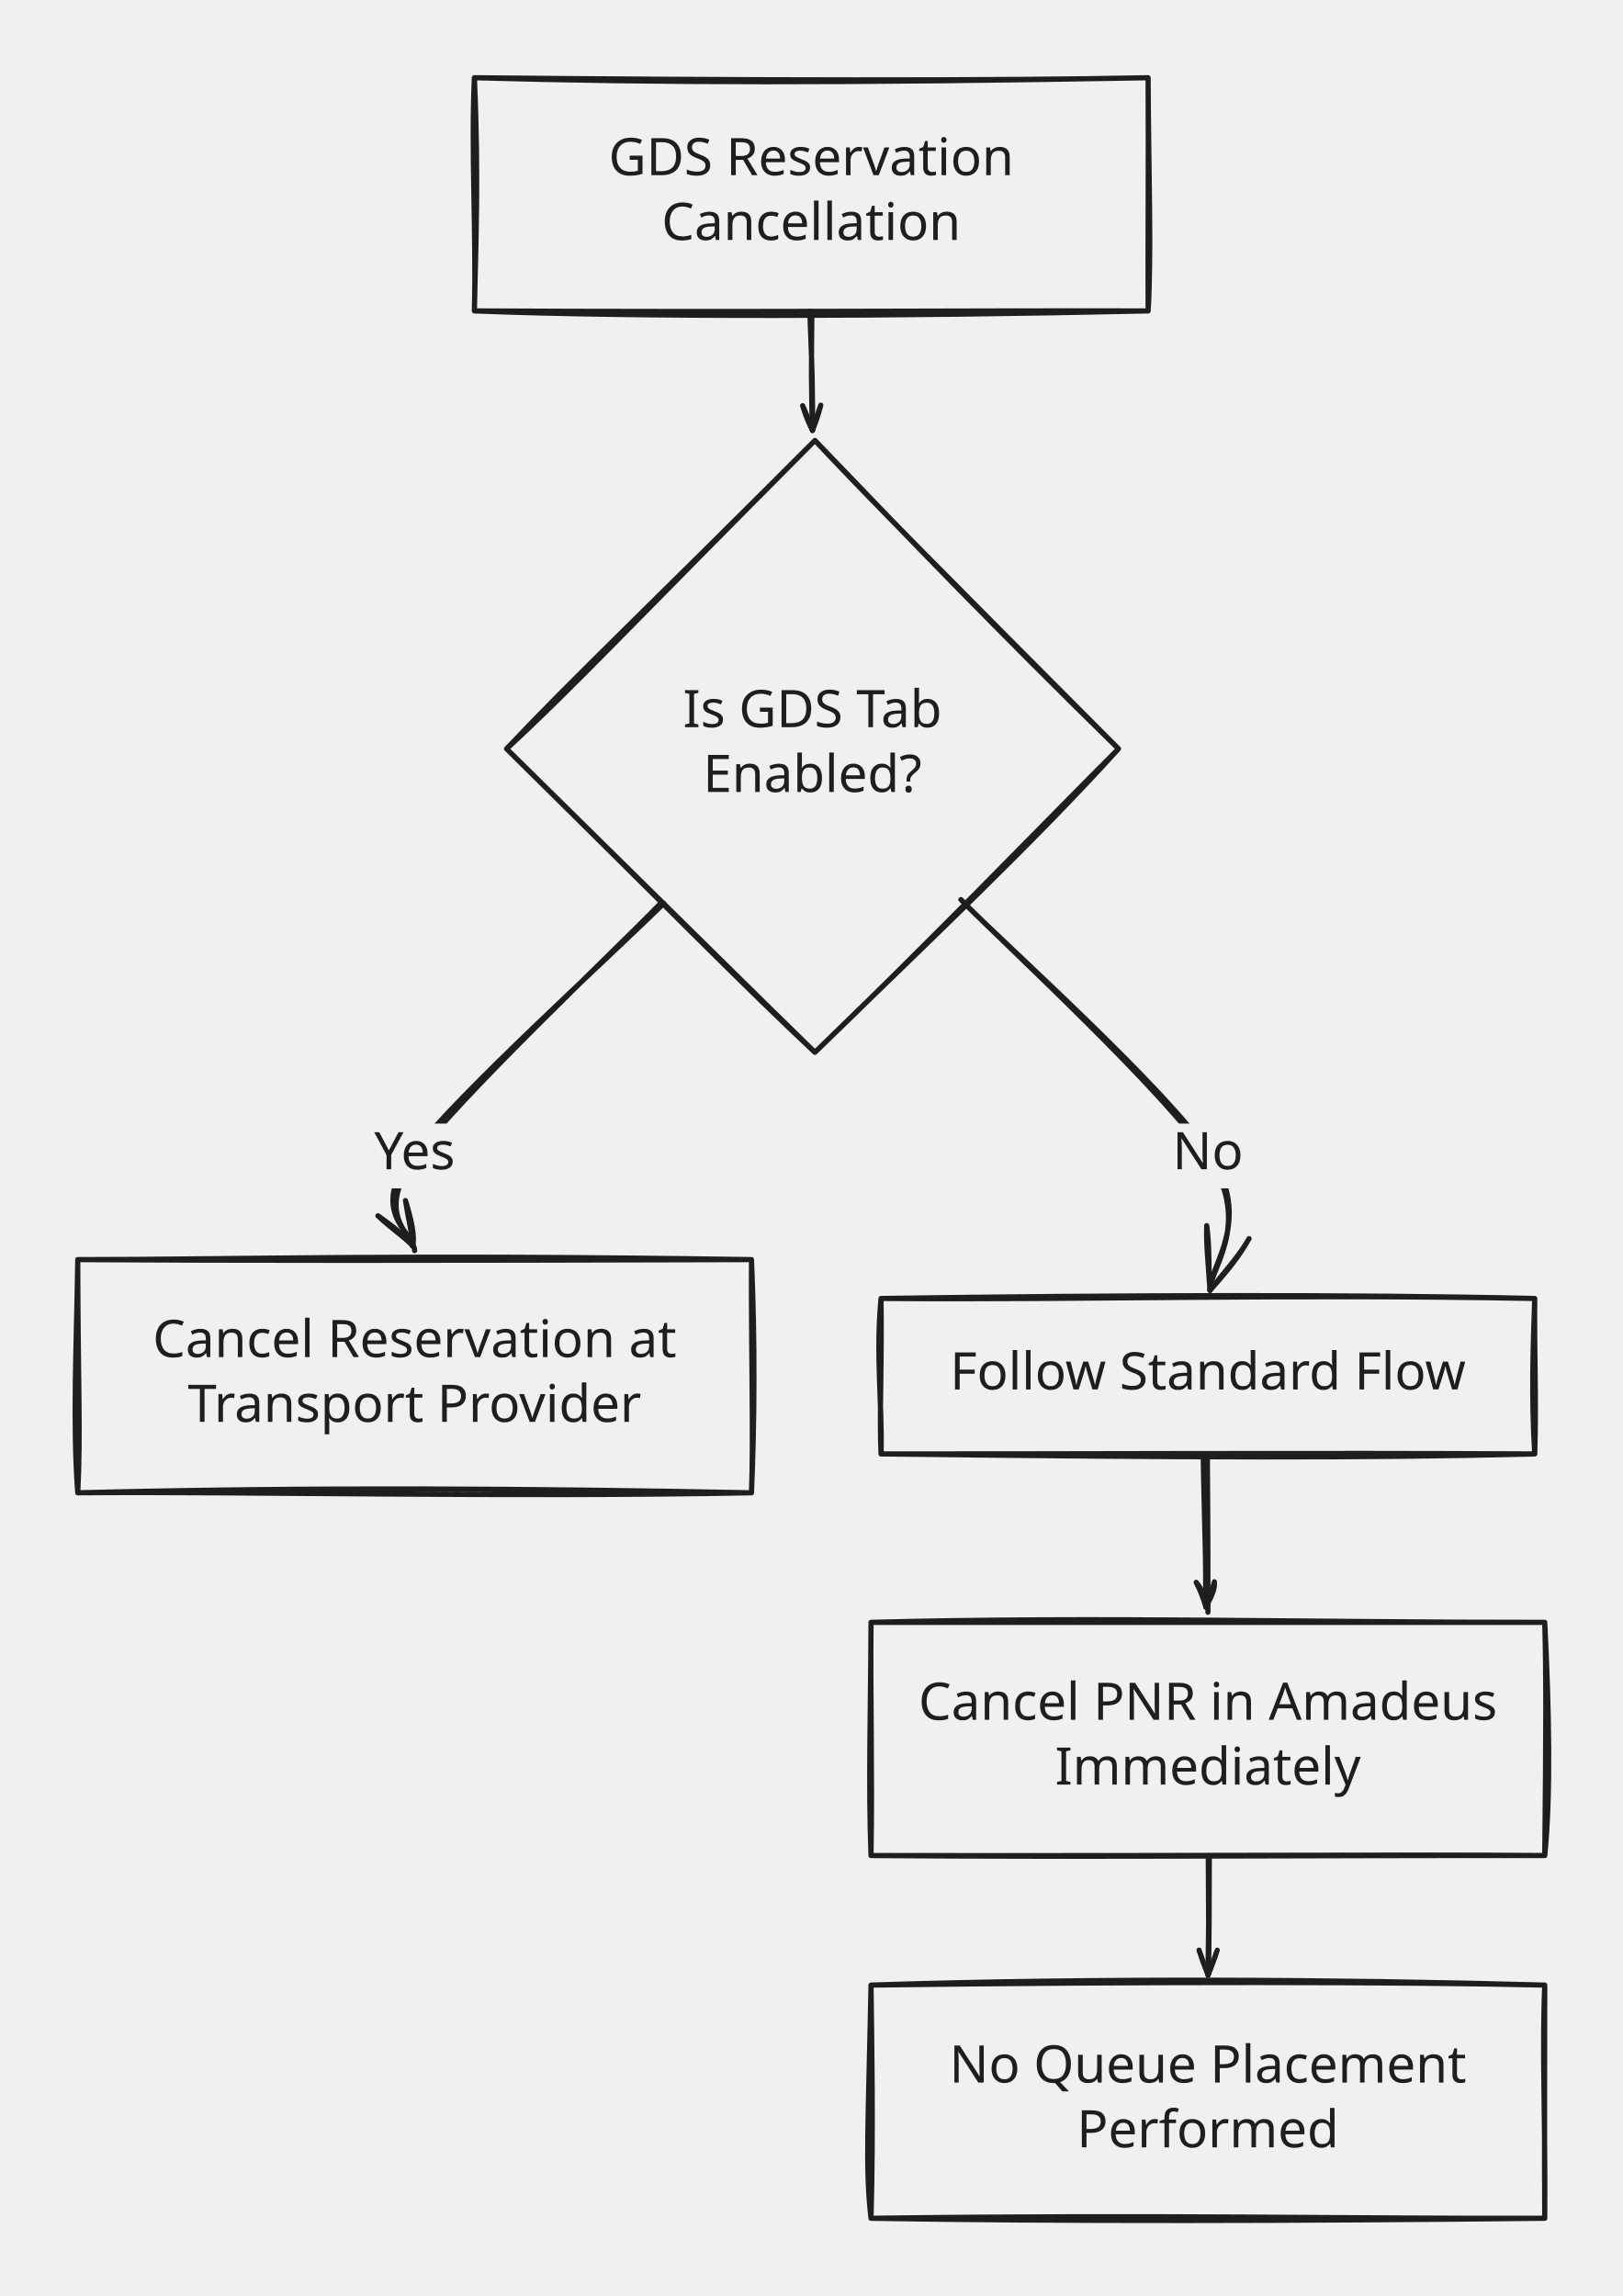
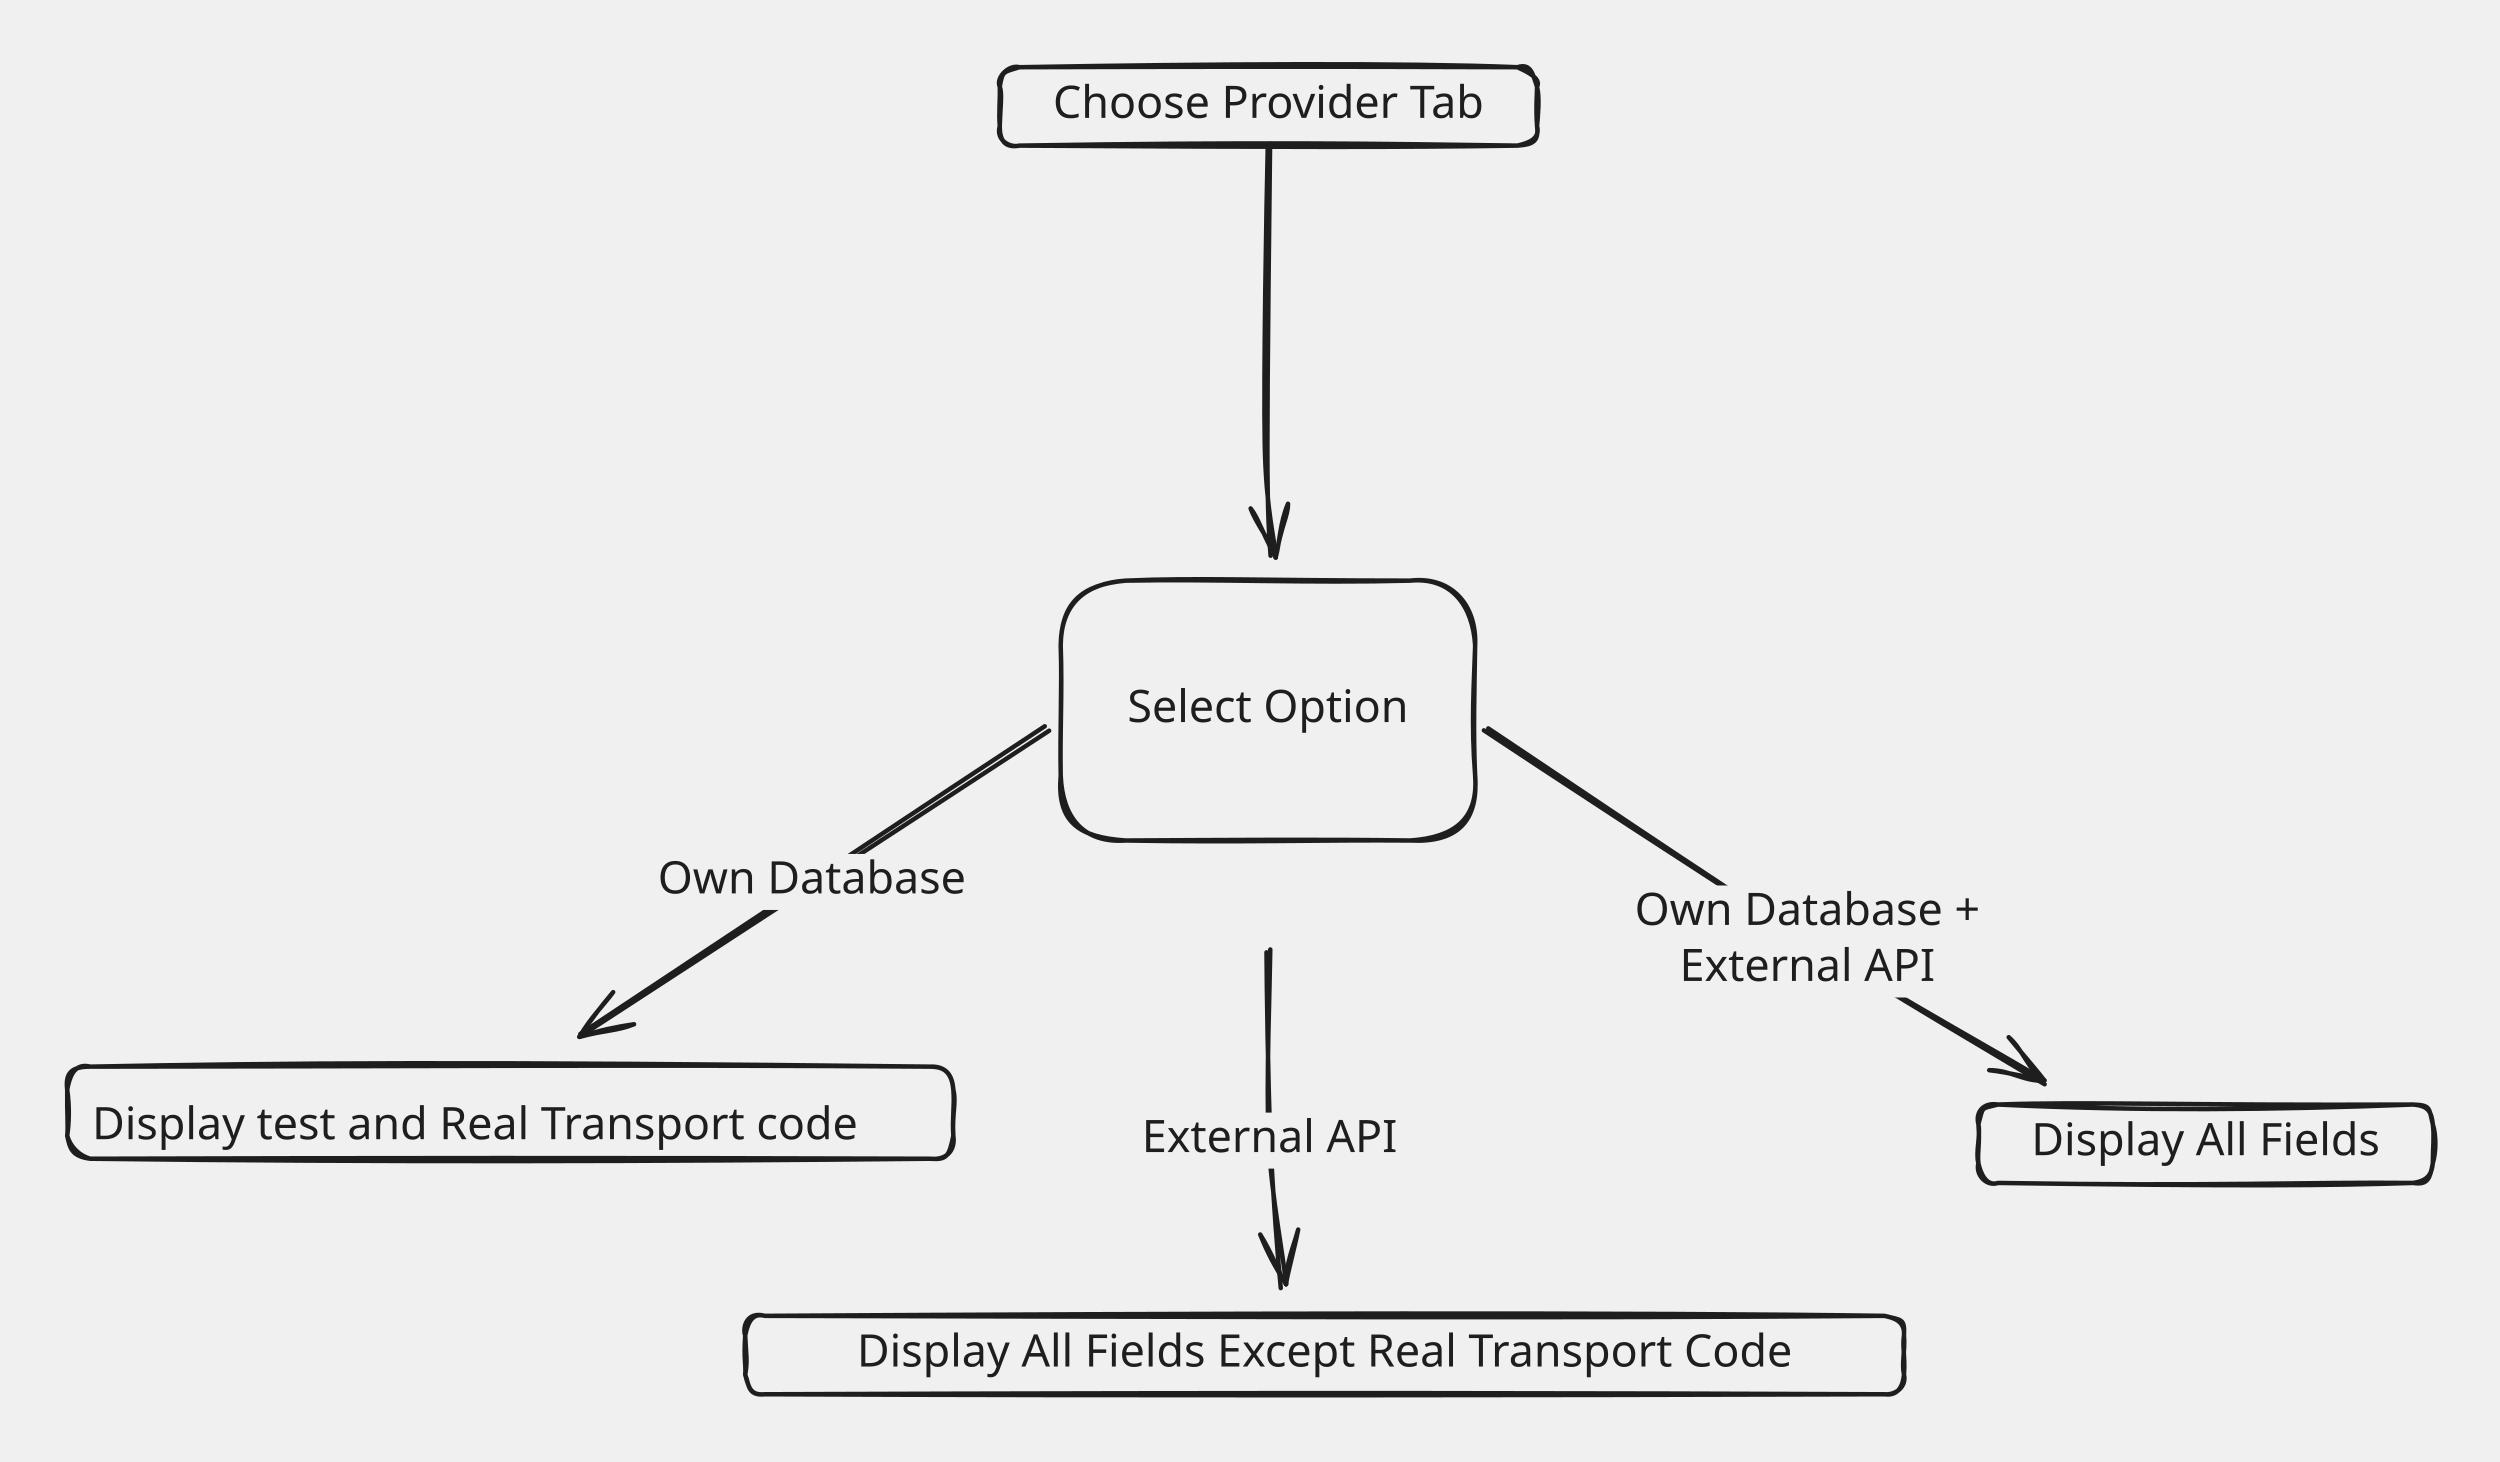
- <svg xmlns="http://www.w3.org/2000/svg" version="1.1" viewBox="0 0 626.133 886.152" width="626.133" height="886.152">
+ <svg xmlns="http://www.w3.org/2000/svg" version="1.1" viewBox="0 0 1115.982 652.389" width="1115.982" height="652.389">
  <defs>
    <style class="style-fonts">
-       @font-face { font-family: Excalifont; src: url(https://esm.sh/@excalidraw/excalidraw@0.18.0/dist/prod/fonts/Excalifont/Excalifont-Regular-a88b72a24fb54c9f94e3b5fdaa7481c9.woff2); }</style>
+       @font-face { font-family: Virgil; src: url(https://esm.sh/@excalidraw/excalidraw@0.18.1/dist/prod/fonts/Virgil/Virgil-Regular.woff2); }
+       @font-face { font-family: Excalifont; src: url(https://esm.sh/@excalidraw/excalidraw@0.18.1/dist/prod/fonts/Excalifont/Excalifont-Regular-a88b72a24fb54c9f94e3b5fdaa7481c9.woff2); }</style>
  </defs>
-   <rect x="0" y="0" width="626.133" height="886.152" fill="transparent" />
-   <g stroke-linecap="round" transform="translate(183.0664 30) rotate(0 130 45)">
-     <path d="M0 0 C70.56 1.97, 141.49 2.13, 260 0 M0 0 C102.3 1.04, 204.4 1.19, 260 0 M260 0 C260.17 36.16, 261.33 68.91, 260 90 M260 0 C260.19 31.16, 259.89 63.58, 260 90 M260 90 C162.78 92.14, 63.81 92.48, 0 90 M260 90 C183.76 89.85, 108.63 90.56, 0 90 M0 90 C0.77 59.58, -1.31 28.53, 0 0 M0 90 C0.5 64.73, 1.72 38.72, 0 0" stroke="#1e1e1e" stroke-width="2" fill="none" />
+   <rect x="0" y="0" width="1115.982" height="652.389" fill="transparent" />
+   <g stroke-linecap="round" transform="translate(446.2863 30) rotate(0 119.9219 17.5)">
+     <path d="M8.75 0 C75.91 -0.21, 140.98 -0.35, 231.09 0 M8.75 0 C94.65 -1.52, 182.18 -2.01, 231.09 0 M231.09 0 C235.19 1.96, 241.84 4.91, 239.84 8.75 M231.09 0 C237.33 -2.08, 238.07 3.75, 239.84 8.75 M239.84 8.75 C241.07 13.69, 240.23 21.77, 239.84 26.25 M239.84 8.75 C239.8 13.5, 239.24 17.31, 239.84 26.25 M239.84 26.25 C241.26 31.86, 236.45 33.75, 231.09 35 M239.84 26.25 C240.64 33.1, 238.14 34.52, 231.09 35 M231.09 35 C171.04 34.15, 114.05 33.28, 8.75 35 M231.09 35 C179.85 35.79, 130.97 35.73, 8.75 35 M8.75 35 C2.2 36.23, -0.07 32.54, 0 26.25 M8.75 35 C4.92 36.05, -1.86 32.93, 0 26.25 M0 26.25 C0.13 19.19, 1.22 11.65, 0 8.75 M0 26.25 C-0.51 20.35, 0.22 14.35, 0 8.75 M0 8.75 C-1.86 4.45, 4.3 -1.32, 8.75 0 M0 8.75 C1.23 1.43, 1.63 2.28, 8.75 0" stroke="#1e1e1e" stroke-width="2" fill="none" />
  </g>
-   <g transform="translate(239.834 50) rotate(0 73.23242 25)">
-     <text x="73.232" y="17.62" font-family="Excalifont, Xiaolai, Segoe UI Emoji" font-size="20px" fill="#1e1e1e" text-anchor="middle" style="white-space: pre;" direction="ltr" dominant-baseline="alphabetic">GDS Reservation</text>
-     <text x="73.232" y="42.62" font-family="Excalifont, Xiaolai, Segoe UI Emoji" font-size="20px" fill="#1e1e1e" text-anchor="middle" style="white-space: pre;" direction="ltr" dominant-baseline="alphabetic">Cancellation</text>
+   <g transform="translate(463.7283 35) rotate(0 102.4799 12.5)">
+     <text x="102.48" y="17.62" font-family="Virgil, Segoe UI Emoji" font-size="20px" fill="#1e1e1e" text-anchor="middle" style="white-space: pre;" direction="ltr" dominant-baseline="alphabetic">Choose Provider Tab</text>
  </g>
-   <g stroke-linecap="round" transform="translate(195.4902 170) rotate(0 118.0762 118.0762)">
-     <path d="M119 0 C154.17 36.65, 189.72 73.55, 236.15 119 M119 0 C142.64 25.15, 167.32 49.91, 236.15 119 M236.15 119 C202.78 155.75, 165.41 190.86, 119 236.15 M236.15 119 C199.76 155.55, 163.58 193.25, 119 236.15 M119 236.15 C93.97 211.76, 69.41 187.34, 0 119 M119 236.15 C92.57 211.4, 68.13 186.29, 0 119 M0 119 C27.06 90.42, 53.66 65.51, 119 0 M0 119 C25.1 95.94, 48.74 70.48, 119 0" stroke="#1e1e1e" stroke-width="2" fill="none" />
+   <g stroke-linecap="round" transform="translate(332.6561 587.3889) rotate(0 258.6371 17.5)">
+     <path d="M8.75 0 C205.62 -1.19, 404.24 -1.57, 508.52 0 M8.75 0 C190.07 0.38, 370.82 1.14, 508.52 0 M508.52 0 C516.35 2, 517.63 1.11, 517.27 8.75 M508.52 0 C512.58 0.83, 517.82 2.29, 517.27 8.75 M517.27 8.75 C517.84 15.8, 516.15 21.01, 517.27 26.25 M517.27 8.75 C516.48 13.99, 517.86 18.02, 517.27 26.25 M517.27 26.25 C516.8 30.84, 515.05 35.89, 508.52 35 M517.27 26.25 C518.49 31.6, 513.56 35.5, 508.52 35 M508.52 35 C379.72 34.5, 249.48 34.14, 8.75 35 M508.52 35 C343.26 35.5, 177.18 35.69, 8.75 35 M8.75 35 C2.84 35.46, 1.74 33, 0 26.25 M8.75 35 C1.05 35.85, 1.77 30.65, 0 26.25 M0 26.25 C1.11 20.05, 0.39 17.64, 0 8.75 M0 26.25 C0.4 21.95, -0.73 19.55, 0 8.75 M0 8.75 C1.38 1.6, 3.99 -1.29, 8.75 0 M0 8.75 C-1.29 5.2, 0.65 -2.21, 8.75 0" stroke="#1e1e1e" stroke-width="2" fill="none" />
  </g>
-   <g transform="translate(266.8145 263.0381) rotate(0 46.71387 25)">
-     <text x="46.714" y="17.62" font-family="Excalifont, Xiaolai, Segoe UI Emoji" font-size="20px" fill="#1e1e1e" text-anchor="middle" style="white-space: pre;" direction="ltr" dominant-baseline="alphabetic">Is GDS Tab</text>
-     <text x="46.714" y="42.62" font-family="Excalifont, Xiaolai, Segoe UI Emoji" font-size="20px" fill="#1e1e1e" text-anchor="middle" style="white-space: pre;" direction="ltr" dominant-baseline="alphabetic">Enabled?</text>
+   <g transform="translate(360.3335 592.3889) rotate(0 230.9598 12.5)">
+     <text x="230.96" y="17.62" font-family="Virgil, Segoe UI Emoji" font-size="20px" fill="#1e1e1e" text-anchor="middle" style="white-space: pre;" direction="ltr" dominant-baseline="alphabetic">Display All Fields Except Real Transport Code</text>
  </g>
-   <g stroke-linecap="round" transform="translate(30 486.1523) rotate(0 130 45)">
-     <path d="M0 0 C60.49 0, 121.09 -2.12, 260 0 M0 0 C64.01 0.37, 127.13 0.38, 260 0 M260 0 C261.39 30.89, 261.16 63.33, 260 90 M260 0 C259.83 34.75, 260.83 69.02, 260 90 M260 90 C162.98 91.82, 66.38 89.44, 0 90 M260 90 C176.21 88.36, 91.77 87.69, 0 90 M0 90 C-2.03 62.58, -0.41 31.75, 0 0 M0 90 C1.19 67.63, 0.07 46.94, 0 0" stroke="#1e1e1e" stroke-width="2" fill="none" />
+   <g stroke-linecap="round" transform="translate(883.1526 493.0555) rotate(0 101.4149 17.5)">
+     <path d="M8.75 0 C71.36 2.98, 131.32 2.45, 194.08 0 M8.75 0 C48.54 -1.4, 91.18 0.47, 194.08 0 M194.08 0 C201.91 0.35, 201.02 1.37, 202.83 8.75 M194.08 0 C200.74 0.55, 202.2 3.06, 202.83 8.75 M202.83 8.75 C204.45 14.02, 204.3 21.23, 202.83 26.25 M202.83 8.75 C203.53 14.23, 202.88 18.27, 202.83 26.25 M202.83 26.25 C201.58 32.77, 200.8 36.06, 194.08 35 M202.83 26.25 C202.34 31.28, 200.41 34.05, 194.08 35 M194.08 35 C148.97 34.51, 104.02 36.6, 8.75 35 M194.08 35 C156.16 36.21, 118.55 36.53, 8.75 35 M8.75 35 C3.38 36.74, 0.92 30.46, 0 26.25 M8.75 35 C3.76 36.77, -1.43 31.48, 0 26.25 M0 26.25 C-1.36 21.37, 1.01 14.15, 0 8.75 M0 26.25 C-0.56 21.01, 0.72 18.01, 0 8.75 M0 8.75 C-1.32 3.99, 1.62 -1.12, 8.75 0 M0 8.75 C2.28 0.65, 0.7 2.04, 8.75 0" stroke="#1e1e1e" stroke-width="2" fill="none" />
  </g>
-   <g transform="translate(65.52734 506.1523) rotate(0 94.47266 25)">
-     <text x="94.473" y="17.62" font-family="Excalifont, Xiaolai, Segoe UI Emoji" font-size="20px" fill="#1e1e1e" text-anchor="middle" style="white-space: pre;" direction="ltr" dominant-baseline="alphabetic">Cancel Reservation at</text>
-     <text x="94.473" y="42.62" font-family="Excalifont, Xiaolai, Segoe UI Emoji" font-size="20px" fill="#1e1e1e" text-anchor="middle" style="white-space: pre;" direction="ltr" dominant-baseline="alphabetic">Transport Provider</text>
-   </g>
-   <g stroke-linecap="round" transform="translate(340 501.1523) rotate(0 126.1328 30)">
-     <path d="M0 0 C78.8 0.62, 154.76 -1.79, 252.27 0 M0 0 C91.15 -1.32, 182.3 -1.61, 252.27 0 M252.27 0 C252.03 19.55, 252.94 38.7, 252.27 60 M252.27 0 C251.62 19.17, 250.93 37.53, 252.27 60 M252.27 60 C165.98 59.53, 76.28 60.05, 0 60 M252.27 60 C186.1 61.67, 119.18 61.4, 0 60 M0 60 C0.54 41.4, -2.11 22.38, 0 0 M0 60 C-0.68 43.89, 0.34 28.9, 0 0" stroke="#1e1e1e" stroke-width="2" fill="none" />
-   </g>
-   <g transform="translate(372.2559 518.6523) rotate(0 93.87695 12.5)">
-     <text x="93.877" y="17.62" font-family="Excalifont, Xiaolai, Segoe UI Emoji" font-size="20px" fill="#1e1e1e" text-anchor="middle" style="white-space: pre;" direction="ltr" dominant-baseline="alphabetic">Follow Standard Flow</text>
-   </g>
-   <g stroke-linecap="round" transform="translate(336.1328 626.1523) rotate(0 130 45)">
-     <path d="M0 0 C87.82 -2.33, 171.79 0.11, 260 0 M0 0 C74.11 0, 147.24 0.05, 260 0 M260 0 C261.68 33.47, 262.36 66.53, 260 90 M260 0 C260.56 19.55, 260.52 41.36, 260 90 M260 90 C171.4 89.88, 83.44 90.68, 0 90 M260 90 C203.56 89.54, 146.48 90.18, 0 90 M0 90 C0.53 58.02, -0.28 29.14, 0 0 M0 90 C-1.03 62.91, -0.15 34.76, 0 0" stroke="#1e1e1e" stroke-width="2" fill="none" />
-   </g>
-   <g transform="translate(360.3906 646.1523) rotate(0 105.7422 25)">
-     <text x="105.742" y="17.62" font-family="Excalifont, Xiaolai, Segoe UI Emoji" font-size="20px" fill="#1e1e1e" text-anchor="middle" style="white-space: pre;" direction="ltr" dominant-baseline="alphabetic">Cancel PNR in Amadeus</text>
-     <text x="105.742" y="42.62" font-family="Excalifont, Xiaolai, Segoe UI Emoji" font-size="20px" fill="#1e1e1e" text-anchor="middle" style="white-space: pre;" direction="ltr" dominant-baseline="alphabetic">Immediately</text>
-   </g>
-   <g stroke-linecap="round" transform="translate(336.1328 766.1523) rotate(0 130 45)">
-     <path d="M0 0 C87.53 -2.81, 178.96 -2.19, 260 0 M0 0 C103.63 -1.39, 207.29 -1.25, 260 0 M260 0 C259.97 34.7, 259.84 64.41, 260 90 M260 0 C258.91 25.69, 260.27 50.33, 260 90 M260 90 C184.98 90.22, 112.14 88.53, 0 90 M260 90 C164.96 91.05, 71.19 91.22, 0 90 M0 90 C-2.24 70.82, -1.05 54.09, 0 0 M0 90 C0.95 55.83, 0.25 20.45, 0 0" stroke="#1e1e1e" stroke-width="2" fill="none" />
-   </g>
-   <g transform="translate(372.1484 786.1523) rotate(0 93.98438 25)">
-     <text x="93.984" y="17.62" font-family="Excalifont, Xiaolai, Segoe UI Emoji" font-size="20px" fill="#1e1e1e" text-anchor="middle" style="white-space: pre;" direction="ltr" dominant-baseline="alphabetic">No Queue Placement</text>
-     <text x="93.984" y="42.62" font-family="Excalifont, Xiaolai, Segoe UI Emoji" font-size="20px" fill="#1e1e1e" text-anchor="middle" style="white-space: pre;" direction="ltr" dominant-baseline="alphabetic">Performed</text>
+   <g transform="translate(901.2576 498.0555) rotate(0 83.30993 12.5)">
+     <text x="83.31" y="17.62" font-family="Virgil, Segoe UI Emoji" font-size="20px" fill="#1e1e1e" text-anchor="middle" style="white-space: pre;" direction="ltr" dominant-baseline="alphabetic">Display All Fields</text>
  </g>
  <g stroke-linecap="round">
-     <g transform="translate(313.066 120.5) rotate(0 0 22.5)">
-       <path d="M-0.5 -0.31 C-0.48 3.67, 0.16 16.85, 0.34 24.4 C0.51 31.96, 0.52 41.57, 0.54 45 M0.24 0.72 C0.2 5.02, 0.04 17.57, 0.08 25.05 C0.12 32.53, 0.35 42.19, 0.47 45.6" stroke="#1e1e1e" stroke-width="2" fill="none" />
+     <g transform="translate(566.2081 65.15123) rotate(0 1.042782 91.98281)">
+       <path d="M0.75 -0.96 C0.5 21.49, -0.49 104.54, -0.45 135.19 C-0.41 165.84, 0.35 174.59, 0.97 182.92 M-0.31 1.15 C-0.86 23.19, -2.23 102.82, -1.64 133.25 C-1.04 163.67, 2.92 175.36, 3.27 183.69" stroke="#1e1e1e" stroke-width="2" fill="none" />
    </g>
-     <g transform="translate(313.066 120.5) rotate(0 0 22.5)">
-       <path d="M-3.32 36.08 C-2.27 39.67, -0.77 43.12, 0.47 45.6 M-3.32 36.08 C-2.01 38.96, -0.82 41.98, 0.47 45.6" stroke="#1e1e1e" stroke-width="2" fill="none" />
+     <g transform="translate(566.2081 65.15123) rotate(0 1.042782 91.98281)">
+       <path d="M-7.93 161.81 C-5.09 169.51, 1.45 176.92, 3.27 183.69 M-7.93 161.81 C-4.33 166.53, -3.85 170.25, 3.27 183.69" stroke="#1e1e1e" stroke-width="2" fill="none" />
    </g>
-     <g transform="translate(313.066 120.5) rotate(0 0 22.5)">
-       <path d="M3.69 35.87 C2.34 39.5, 1.44 43.02, 0.47 45.6 M3.69 35.87 C2.9 38.82, 1.97 41.89, 0.47 45.6" stroke="#1e1e1e" stroke-width="2" fill="none" />
+     <g transform="translate(566.2081 65.15123) rotate(0 1.042782 91.98281)">
+       <path d="M8.75 159.73 C5.1 168.34, 5.14 176.56, 3.27 183.69 M8.75 159.73 C8.82 165.06, 5.75 169.21, 3.27 183.69" stroke="#1e1e1e" stroke-width="2" fill="none" />
    </g>
  </g>
  <mask />
-   <g mask="url(#mask-rPo-RUonNK1Dnot7Cp4MR)" stroke-linecap="round">
-     <g transform="translate(254.979 348.565) rotate(0 -47.4895 66.5435)">
-       <path d="M-0.68 0.74 C-16.73 17.38, -79.48 76.54, -95.19 98.77 C-110.91 121, -95.01 128.3, -94.97 134.12 M1.16 0.08 C-15.16 16.51, -80.1 75.23, -96.25 97.27 C-112.4 119.31, -95.99 126.63, -95.73 132.33" stroke="#1e1e1e" stroke-width="2" fill="none" />
+   <g mask="url(#mask-c3Z733YYOu0bODqn7UUKL)" stroke-linecap="round">
+     <g transform="translate(566.3167 425.5859) rotate(0 3.227184 74.11271)">
+       <path d="M-0.96 -0.45 C-0.91 13.17, -0.3 57.49, 0.76 82.46 C1.82 107.44, 4.26 138.24, 5.41 149.4 M0.73 -1.73 C0.62 11.93, -1.18 58.51, -0.01 83.41 C1.16 108.31, 6.94 137, 7.76 147.68" stroke="#1e1e1e" stroke-width="2" fill="none" />
    </g>
-     <g transform="translate(254.979 348.565) rotate(0 -47.4895 66.5435)">
-       <path d="M-109.12 120.67 C-102.9 125, -96.99 129.89, -95.73 132.33 M-109.12 120.67 C-103.88 125.72, -98.19 129.33, -95.73 132.33" stroke="#1e1e1e" stroke-width="2" fill="none" />
+     <g transform="translate(566.3167 425.5859) rotate(0 3.227184 74.11271)">
+       <path d="M-3.77 125.49 C-0.49 133.64, 2.29 138.83, 7.76 147.68 M-3.77 125.49 C1.22 133.31, 4.86 143.41, 7.76 147.68" stroke="#1e1e1e" stroke-width="2" fill="none" />
    </g>
-     <g transform="translate(254.979 348.565) rotate(0 -47.4895 66.5435)">
-       <path d="M-98.5 114.79 C-96.49 121.36, -94.74 128.55, -95.73 132.33 M-98.5 114.79 C-97.36 122.17, -95.77 128.04, -95.73 132.33" stroke="#1e1e1e" stroke-width="2" fill="none" />
+     <g transform="translate(566.3167 425.5859) rotate(0 3.227184 74.11271)">
+       <path d="M13.19 123.28 C10.76 132.04, 7.81 137.97, 7.76 147.68 M13.19 123.28 C11.45 132.14, 8.33 143.12, 7.76 147.68" stroke="#1e1e1e" stroke-width="2" fill="none" />
    </g>
  </g>
-   <mask id="mask-rPo-RUonNK1Dnot7Cp4MR">
-     <rect x="0" y="0" fill="#fff" width="449.958" height="581.652" />
-     <rect x="145.879" y="433.652" fill="#000" width="28.242" height="25" opacity="1" />
+   <mask id="mask-c3Z733YYOu0bODqn7UUKL">
+     <rect x="0" y="0" fill="#fff" width="672.771" height="673.811" />
+     <rect x="502.238" y="496.667" fill="#000" width="129" height="25" opacity="1" />
  </mask>
-   <g transform="translate(145.8789 433.652) rotate(0 58.0048 -17.98675)">
-     <text x="14.121" y="17.62" font-family="Excalifont, Xiaolai, Segoe UI Emoji" font-size="20px" fill="#1e1e1e" text-anchor="middle" style="white-space: pre;" direction="ltr" dominant-baseline="alphabetic">Yes</text>
+   <g transform="translate(502.2377 496.6669) rotate(0 67.47512 2.754139)">
+     <text x="64.5" y="17.62" font-family="Virgil, Segoe UI Emoji" font-size="20px" fill="#1e1e1e" text-anchor="middle" style="white-space: pre;" direction="ltr" dominant-baseline="alphabetic">External API</text>
  </g>
-   <g mask="url(#mask-_Yi7HP_tfyHTVhJE9pr3M)" stroke-linecap="round">
-     <g transform="translate(371.154 348.565) rotate(0 47.4895 74.0435)">
-       <path d="M0.74 -0.21 C16.94 16.17, 80.28 72.87, 96.16 97.59 C112.04 122.31, 96.11 139.68, 96.02 148.11 M-0.34 -1.37 C15.91 15.28, 79.81 74, 95.83 99.14 C111.86 124.27, 95.74 141.07, 95.8 149.44" stroke="#1e1e1e" stroke-width="2" fill="none" />
+   <g mask="url(#mask-XjqLDWXH6X5dgqnD-LGS0)" stroke-linecap="round">
+     <g transform="translate(662.8559 325.6859) rotate(0 124.336 78.56266)">
+       <path d="M-0.45 0.34 C23.23 16.09, 101.1 67.22, 142.81 93.55 C184.53 119.88, 232.01 147.69, 249.85 158.32 M1.51 -0.53 C25.48 15.42, 103.57 68.35, 144.94 94.54 C186.3 120.72, 232.68 145.94, 249.7 156.61" stroke="#1e1e1e" stroke-width="2" fill="none" />
    </g>
-     <g transform="translate(371.154 348.565) rotate(0 47.4895 74.0435)">
-       <path d="M94.52 124.47 C94.3 131.65, 94.93 136.63, 95.8 149.44 M94.52 124.47 C95.72 132.66, 95.09 140.07, 95.8 149.44" stroke="#1e1e1e" stroke-width="2" fill="none" />
+     <g transform="translate(662.8559 325.6859) rotate(0 124.336 78.56266)">
+       <path d="M225.12 152.04 C234.57 151.92, 241.17 157.41, 249.7 156.61 M225.12 152.04 C234.09 153.05, 245.18 155.88, 249.7 156.61" stroke="#1e1e1e" stroke-width="2" fill="none" />
    </g>
-     <g transform="translate(371.154 348.565) rotate(0 47.4895 74.0435)">
-       <path d="M110.87 129.49 C107.25 135.72, 104.47 139.65, 95.8 149.44 M110.87 129.49 C107.11 136.18, 101.55 142.08, 95.8 149.44" stroke="#1e1e1e" stroke-width="2" fill="none" />
+     <g transform="translate(662.8559 325.6859) rotate(0 124.336 78.56266)">
+       <path d="M233.81 137.31 C239.99 142.5, 243.44 153.33, 249.7 156.61 M233.81 137.31 C239.45 144.22, 247.07 152.95, 249.7 156.61" stroke="#1e1e1e" stroke-width="2" fill="none" />
    </g>
  </g>
-   <mask id="mask-_Yi7HP_tfyHTVhJE9pr3M">
-     <rect x="0" y="0" fill="#fff" width="566.133" height="596.652" />
-     <rect x="452.793" y="433.652" fill="#000" width="26.68" height="25" opacity="1" />
+   <mask id="mask-XjqLDWXH6X5dgqnD-LGS0">
+     <rect x="0" y="0" fill="#fff" width="1011.528" height="582.811" />
+     <rect x="718.08" y="395.278" fill="#000" width="177.42" height="50" opacity="1" />
  </mask>
-   <g transform="translate(452.7932 433.652) rotate(0 -30.20636 -11.05349)">
-     <text x="13.34" y="17.62" font-family="Excalifont, Xiaolai, Segoe UI Emoji" font-size="20px" fill="#1e1e1e" text-anchor="middle" style="white-space: pre;" direction="ltr" dominant-baseline="alphabetic">No</text>
+   <g transform="translate(718.08 395.2779) rotate(0 69.47547 9.306355)">
+     <text x="88.71" y="17.62" font-family="Virgil, Segoe UI Emoji" font-size="20px" fill="#1e1e1e" text-anchor="middle" style="white-space: pre;" direction="ltr" dominant-baseline="alphabetic">Own Database + </text>
+     <text x="88.71" y="42.62" font-family="Virgil, Segoe UI Emoji" font-size="20px" fill="#1e1e1e" text-anchor="middle" style="white-space: pre;" direction="ltr" dominant-baseline="alphabetic">External API</text>
  </g>
-   <g stroke-linecap="round">
-     <g transform="translate(466.133 561.652) rotate(0 0 30)">
-       <path d="M-0.21 1.18 C-0.1 7.82, -0.03 30.63, 0.01 40.54 C0.05 50.44, 0.01 57.22, 0.02 60.6 M-1.78 0.76 C-1.76 7.01, -1.11 29.32, -0.94 38.96 C-0.76 48.6, -0.96 55.29, -0.74 58.58" stroke="#1e1e1e" stroke-width="2" fill="none" />
+   <g mask="url(#mask-2_E-4X5MVLNBl-m5iKLrQ)" stroke-linecap="round">
+     <g transform="translate(466.8446 325.3645) rotate(0 -104.4445 68.33336)">
+       <path d="M-0.47 -1.17 C-34.98 21.42, -173.04 113.21, -207.79 136.2 M1.48 0.82 C-33.03 23.53, -172.95 114.61, -208.16 137.49" stroke="#1e1e1e" stroke-width="2" fill="none" />
    </g>
-     <g transform="translate(466.133 561.652) rotate(0 0 30)">
-       <path d="M-4.51 49.05 C-2.52 51.38, -1.73 53.71, -0.74 58.58 M-4.51 49.05 C-2.84 52.2, -1.58 55.77, -0.74 58.58" stroke="#1e1e1e" stroke-width="2" fill="none" />
+     <g transform="translate(466.8446 325.3645) rotate(0 -104.4445 68.33336)">
+       <path d="M-193.13 117.52 C-198.57 124.06, -200.98 126.85, -208.16 137.49 M-193.13 117.52 C-197.06 122.91, -203.45 129.16, -208.16 137.49" stroke="#1e1e1e" stroke-width="2" fill="none" />
    </g>
-     <g transform="translate(466.133 561.652) rotate(0 0 30)">
-       <path d="M2.5 48.85 C2.78 51.22, 1.87 53.59, -0.74 58.58 M2.5 48.85 C1.71 52.12, 0.52 55.76, -0.74 58.58" stroke="#1e1e1e" stroke-width="2" fill="none" />
+     <g transform="translate(466.8446 325.3645) rotate(0 -104.4445 68.33336)">
+       <path d="M-183.81 131.85 C-191.55 134.93, -196.18 134.3, -208.16 137.49 M-183.81 131.85 C-190.51 132.79, -199.77 134.61, -208.16 137.49" stroke="#1e1e1e" stroke-width="2" fill="none" />
    </g>
  </g>
-   <mask />
-   <g stroke-linecap="round">
-     <g transform="translate(466.133 716.652) rotate(0 0 22.5)">
-       <path d="M0.54 0 C0.56 4.1, 0.52 17, 0.48 24.51 C0.43 32.02, 0.29 41.57, 0.28 45.04 M0.16 -0.47 C0.12 3.73, 0.3 17.52, 0.29 25.21 C0.27 32.9, 0 42.47, 0.07 45.66" stroke="#1e1e1e" stroke-width="2" fill="none" />
-     </g>
-     <g transform="translate(466.133 716.652) rotate(0 0 22.5)">
-       <path d="M-3.4 36.02 C-2.15 39.93, -0.89 43.23, 0.07 45.66 M-3.4 36.02 C-2.38 39.12, -1.2 42.17, 0.07 45.66" stroke="#1e1e1e" stroke-width="2" fill="none" />
-     </g>
-     <g transform="translate(466.133 716.652) rotate(0 0 22.5)">
-       <path d="M3.61 36.04 C2.33 39.98, 1.05 43.27, 0.07 45.66 M3.61 36.04 C2.47 39.16, 1.5 42.2, 0.07 45.66" stroke="#1e1e1e" stroke-width="2" fill="none" />
-     </g>
+   <mask id="mask-2_E-4X5MVLNBl-m5iKLrQ">
+     <rect x="0" y="0" fill="#fff" width="775.734" height="562.031" />
+     <rect x="289.94" y="381.198" fill="#000" width="144.92" height="25" opacity="1" />
+   </mask>
+   <g transform="translate(289.9402 381.1979) rotate(0 73.56458 12.32661)">
+     <text x="72.46" y="17.62" font-family="Virgil, Segoe UI Emoji" font-size="20px" fill="#1e1e1e" text-anchor="middle" style="white-space: pre;" direction="ltr" dominant-baseline="alphabetic">Own Database</text>
  </g>
-   <mask />
+   <g stroke-linecap="round" transform="translate(30 476.1423) rotate(0 197.7778 20.55554)">
+     <path d="M10.28 0 C139.65 -0.08, 267.65 -0.93, 385.28 0 M10.28 0 C94.49 -1.65, 179.3 -2.38, 385.28 0 M385.28 0 C392.75 -0.29, 395.04 4.39, 395.56 10.28 M385.28 0 C389.88 0.04, 394.94 1.17, 395.56 10.28 M395.56 10.28 C396.99 15.93, 394.92 21.28, 395.56 30.83 M395.56 10.28 C396.17 17.38, 394.99 22.76, 395.56 30.83 M395.56 30.83 C396.46 36.5, 393.38 41.92, 385.28 41.11 M395.56 30.83 C393.71 39.91, 392.77 41.71, 385.28 41.11 M385.28 41.11 C263.76 42.32, 141.37 42.71, 10.28 41.11 M385.28 41.11 C256.29 40.65, 126.67 40.77, 10.28 41.11 M10.28 41.11 C5.27 39.68, 1.39 35.74, 0 30.83 M10.28 41.11 C1.75 40.02, 1.17 36.12, 0 30.83 M0 30.83 C0.81 25.32, 1.1 17.92, 0 10.28 M0 30.83 C0.49 26.36, -0.14 21.75, 0 10.28 M0 10.28 C0.91 5.42, 2.71 -1.92, 10.28 0 M0 10.28 C-0.88 3.02, 1.68 -0.01, 10.28 0" stroke="#1e1e1e" stroke-width="2" fill="none" />
+   </g>
+   <g transform="translate(41.11115 490.9202) rotate(0 196.3698 12.5)">
+     <text x="0" y="17.62" font-family="Virgil, Segoe UI Emoji" font-size="20px" fill="#1e1e1e" text-anchor="start" style="white-space: pre;" direction="ltr" dominant-baseline="alphabetic">Display test and Real Transport code </text>
+   </g>
+   <g stroke-linecap="round" transform="translate(473.4912 259.1945) rotate(0 92.5 58)">
+     <path d="M29 0 C67.93 -0.79, 111.01 1.17, 156 0 M29 0 C60.36 -1.41, 90.94 -0.02, 156 0 M156 0 C174.59 -1.76, 183.99 11.36, 185 29 M156 0 C174.3 -2.15, 185.83 10.74, 185 29 M185 29 C184.48 46.26, 183.17 63.76, 185 87 M185 29 C184.71 48.26, 184.11 68.27, 185 87 M185 87 C186.5 106.38, 175.85 114.66, 156 116 M185 87 C186.49 107.2, 177.39 117.09, 156 116 M156 116 C117.17 115.67, 80.79 116.91, 29 116 M156 116 C115.77 115.43, 74.71 115.78, 29 116 M29 116 C8 114.57, -1.78 107.85, 0 87 M29 116 C10.35 117.27, 0.79 106.1, 0 87 M0 87 C-0.41 66.23, 0.64 47.45, 0 29 M0 87 C-0.38 67.09, 0.76 49.55, 0 29 M0 29 C0.11 10.09, 11.13 1.19, 29 0 M0 29 C0.25 10.38, 8.87 1.79, 29 0" stroke="#1e1e1e" stroke-width="2" fill="none" />
+   </g>
+   <g transform="translate(499.9912 304.6945) rotate(0 66 12.5)">
+     <text x="66" y="17.62" font-family="Excalifont, Xiaolai, Segoe UI Emoji" font-size="20px" fill="#1e1e1e" text-anchor="middle" style="white-space: pre;" direction="ltr" dominant-baseline="alphabetic">Select Option</text>
+   </g>
</svg>
